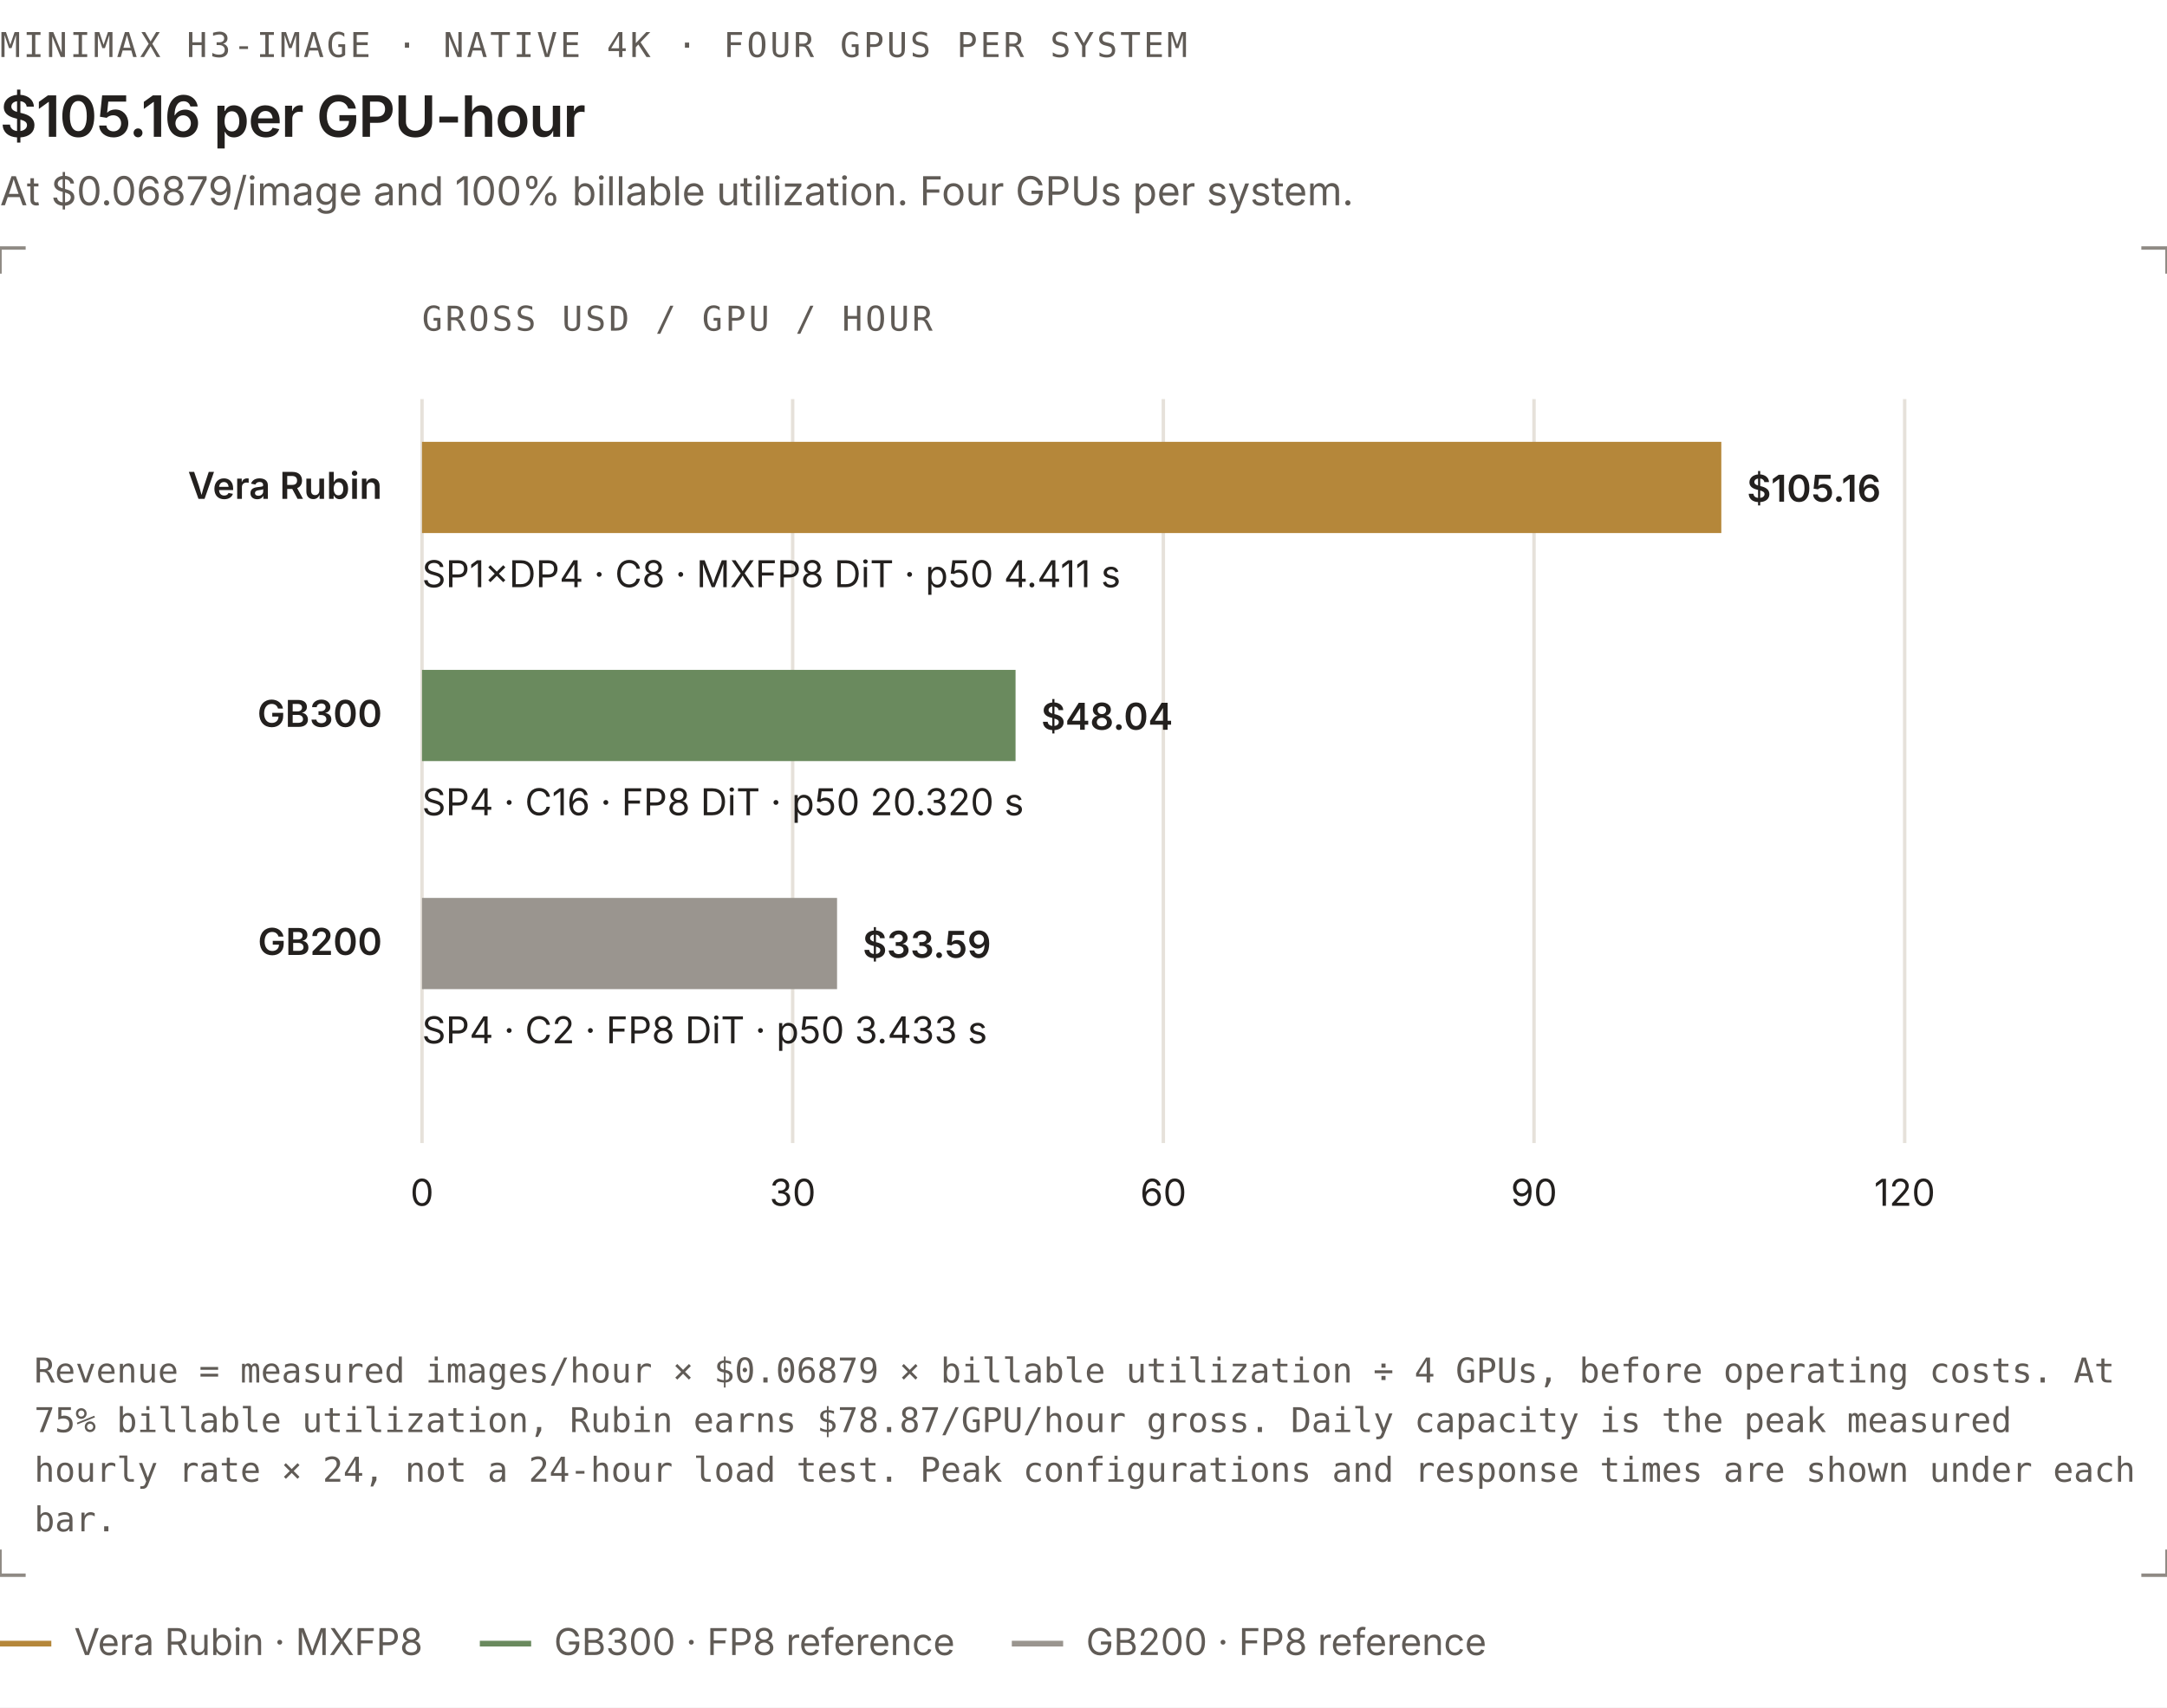
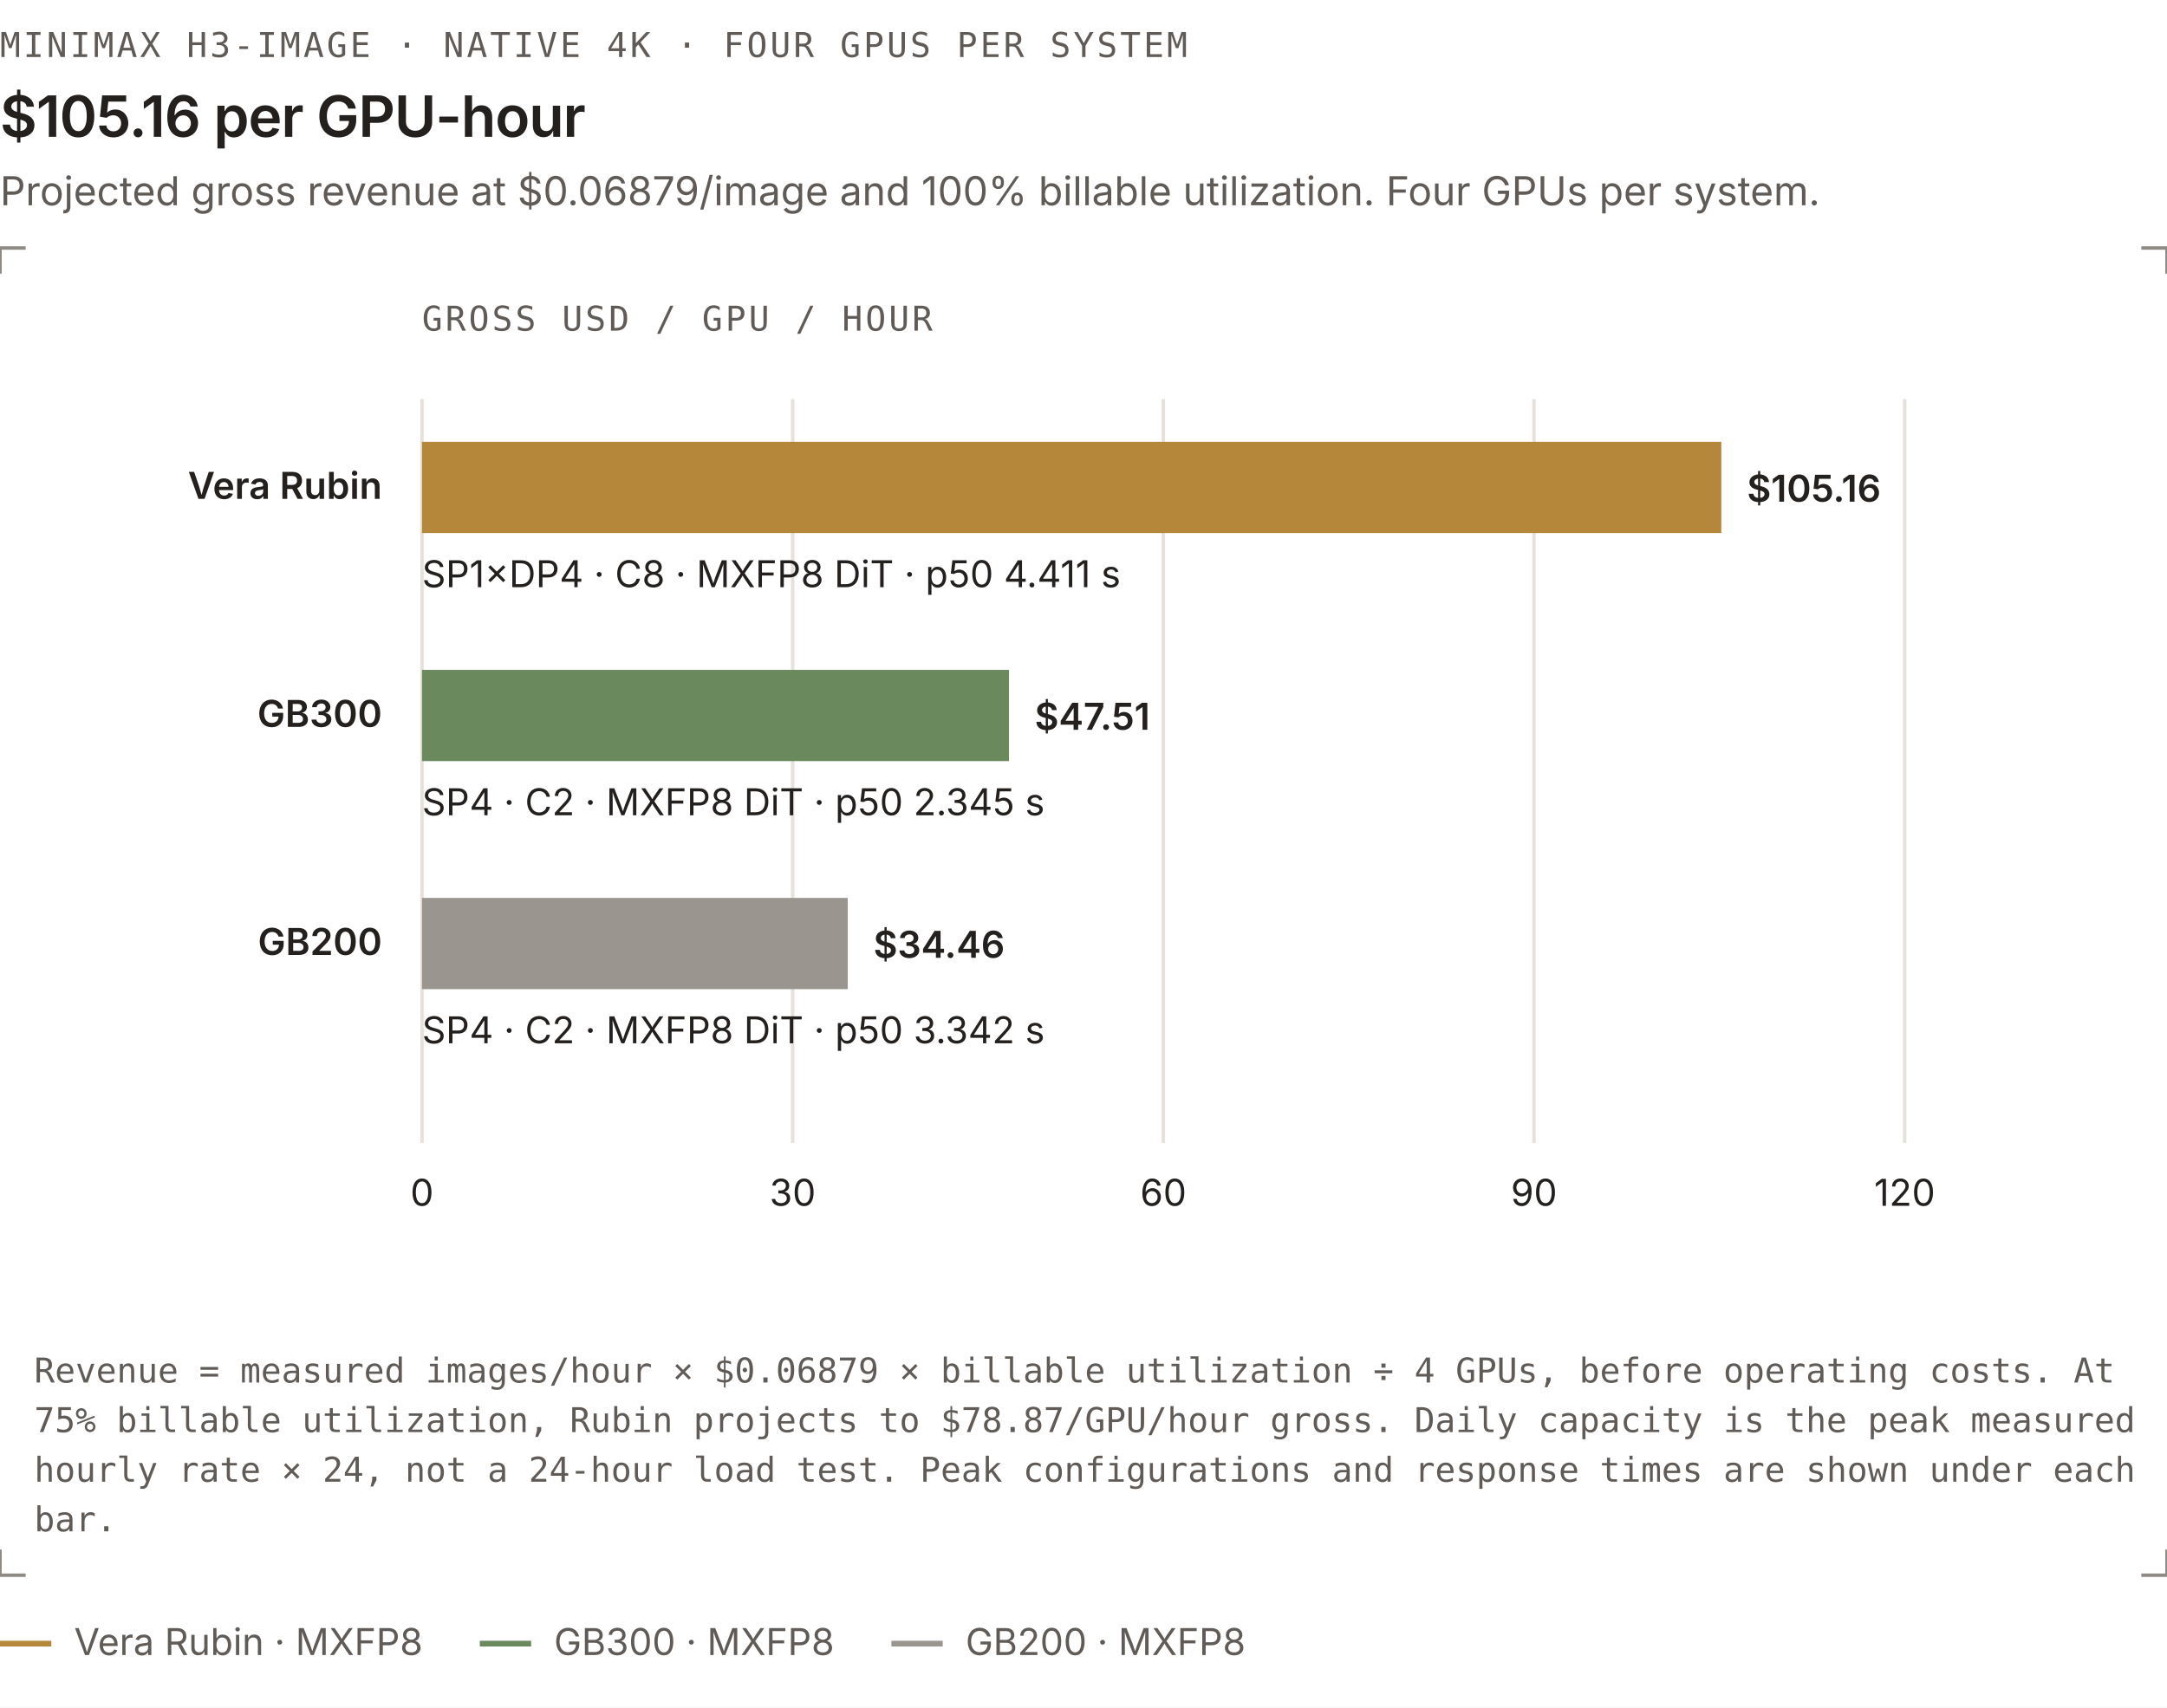
<svg xmlns="http://www.w3.org/2000/svg" width="760" height="599" viewBox="0 0 760 599">
  <style>text{font-family:Inter,Arial,sans-serif;fill:#23201e}.t-lab,.t-mut,.t-faint{font-size:13px}.t-lab-b,.t-num{font-size:13px;font-weight:600}.t-head{font-family:"JetBrains Mono",monospace;font-size:12px;font-weight:500;letter-spacing:.96px;fill:#605b56}.m-rule{stroke:#e6e1da;stroke-width:1.2;fill:none}.ln{fill:none;stroke-width:2;stroke-linejoin:round;stroke-linecap:round}.pt{stroke:#fff;stroke-width:2}.hit{fill:transparent}.kicker{font-family:"JetBrains Mono",monospace;font-size:12px;font-weight:500;letter-spacing:.96px;fill:#605b56}.title{font-size:20px;font-weight:600;letter-spacing:-.3px}.sub{font-size:14px;fill:#605b56}.note{font-family:"JetBrains Mono",monospace;font-size:12px;fill:#605b56}.legend{font-size:13px;fill:#605b56}</style>
  <rect width="760" height="599" fill="#fff" />
  <text x="0" y="20" class="kicker">MINIMAX H3-IMAGE · NATIVE 4K · FOUR GPUS PER SYSTEM</text>
  <text x="0" y="48" class="title">$105.16 per GPU-hour</text>
-   <text x="0" y="72" class="sub">At $0.06879/image and 100% billable utilization. Four GPUs per system.</text>
+   <text x="0" y="72" class="sub">Projected gross revenue at $0.06879/image and 100% billable utilization. Four GPUs per system.</text>
  <path d="M0 96v-9h9 M751 87h9v9 M0 543.6v9h9 M751 552.6h9v-9" fill="none" stroke="#8f8a84" stroke-width="1.2" />
  <g transform="translate(12,101)">
    <text x="136" y="15" class="t-head">GROSS USD / GPU / HOUR</text>
    <line x1="136" x2="136" y1="39" y2="300" class="m-rule" />
    <text x="136" y="322" class="t-faint" text-anchor="middle">0</text>
    <line x1="266" x2="266" y1="39" y2="300" class="m-rule" />
    <text x="266" y="322" class="t-faint" text-anchor="middle">30</text>
    <line x1="396" x2="396" y1="39" y2="300" class="m-rule" />
    <text x="396" y="322" class="t-faint" text-anchor="middle">60</text>
    <line x1="526" x2="526" y1="39" y2="300" class="m-rule" />
    <text x="526" y="322" class="t-faint" text-anchor="middle">90</text>
    <line x1="656" x2="656" y1="39" y2="300" class="m-rule" />
    <text x="656" y="322" class="t-faint" text-anchor="middle">120</text>
    <text x="122" y="74" class="t-lab-b" text-anchor="end">Vera Rubin</text>
    <rect x="136" y="54" width="455.691" height="32" style="fill:#b5873a;stroke:none" data-bar="Vera Rubin" aria-label="Vera Rubin · SP1×DP4 · MXFP8 DiT. gross USD / GPU / hour: 105.16. p50 4.411 s · p95 4.731 s. 6,114.8 images/hour across four GPUs" />
    <text x="600.691" y="75" class="t-num">$105.16</text>
    <text x="136" y="105" class="t-mut">SP1×DP4 · C8 · MXFP8 DiT · p50 4.411 s</text>
    <text x="122" y="154" class="t-lab-b" text-anchor="end">GB300</text>
-     <rect x="136" y="134" width="208.17" height="32" style="fill:#6a8a5e;stroke:none" data-bar="GB300" aria-label="GB300 · SP4 · FP8 DiT. gross USD / GPU / hour: 48.04. p50 20.320 s · p95 20.423 s. 2,793.4 images/hour across four GPUs" />
-     <text x="353.17" y="155" class="t-num">$48.04</text>
-     <text x="136" y="185" class="t-mut">SP4 · C16 · FP8 DiT · p50 20.320 s</text>
+     <rect x="136" y="134" width="205.871" height="32" style="fill:#6a8a5e;stroke:none" data-bar="GB300" aria-label="GB300 · SP4 · MXFP8 DiT. gross USD / GPU / hour: 47.51. p50 2.345 s · p95 2.383 s. 2,762.5 images/hour across four GPUs" />
+     <text x="350.871" y="155" class="t-num">$47.51</text>
+     <text x="136" y="185" class="t-mut">SP4 · C2 · MXFP8 DiT · p50 2.345 s</text>
    <text x="122" y="234" class="t-lab-b" text-anchor="end">GB200</text>
-     <rect x="136" y="214" width="145.569" height="32" style="fill:#9a958f;stroke:none" data-bar="GB200" aria-label="GB200 · SP4 · FP8 DiT. gross USD / GPU / hour: 33.59. p50 3.433 s · p95 3.461 s. 1,953.4 images/hour across four GPUs" />
-     <text x="290.569" y="235" class="t-num">$33.59</text>
-     <text x="136" y="265" class="t-mut">SP4 · C2 · FP8 DiT · p50 3.433 s</text>
+     <rect x="136" y="214" width="149.327" height="32" style="fill:#9a958f;stroke:none" data-bar="GB200" aria-label="GB200 · SP4 · MXFP8 DiT. gross USD / GPU / hour: 34.46. p50 3.342 s · p95 3.361 s. 2,003.8 images/hour across four GPUs" />
+     <text x="294.327" y="235" class="t-num">$34.46</text>
+     <text x="136" y="265" class="t-mut">SP4 · C2 · MXFP8 DiT · p50 3.342 s</text>
  </g>
  <text x="12" y="485.0" class="note">Revenue = measured images/hour × $0.06879 × billable utilization ÷ 4 GPUs, before operating costs. At</text>
-   <text x="12" y="502.4" class="note">75% billable utilization, Rubin earns $78.87/GPU/hour gross. Daily capacity is the peak measured</text>
+   <text x="12" y="502.4" class="note">75% billable utilization, Rubin projects to $78.87/GPU/hour gross. Daily capacity is the peak measured</text>
  <text x="12" y="519.8" class="note">hourly rate × 24, not a 24-hour load test. Peak configurations and response times are shown under each</text>
  <text x="12" y="537.2" class="note">bar.</text>
  <line x1="0" x2="18" y1="576.6" y2="576.6" stroke="#b5873a" stroke-width="2" />
  <text x="26" y="580.6" class="legend">Vera Rubin · MXFP8</text>
  <line x1="168.281" x2="186.281" y1="576.6" y2="576.6" stroke="#6a8a5e" stroke-width="2" />
-   <text x="194.281" y="580.6" class="legend">GB300 · FP8 reference</text>
-   <line x1="354.859" x2="372.859" y1="576.6" y2="576.6" stroke="#9a958f" stroke-width="2" />
-   <text x="380.859" y="580.6" class="legend">GB200 · FP8 reference</text>
+   <text x="194.281" y="580.6" class="legend">GB300 · MXFP8</text>
+   <line x1="312.625" x2="330.625" y1="576.6" y2="576.6" stroke="#9a958f" stroke-width="2" />
+   <text x="338.625" y="580.6" class="legend">GB200 · MXFP8</text>
</svg>
